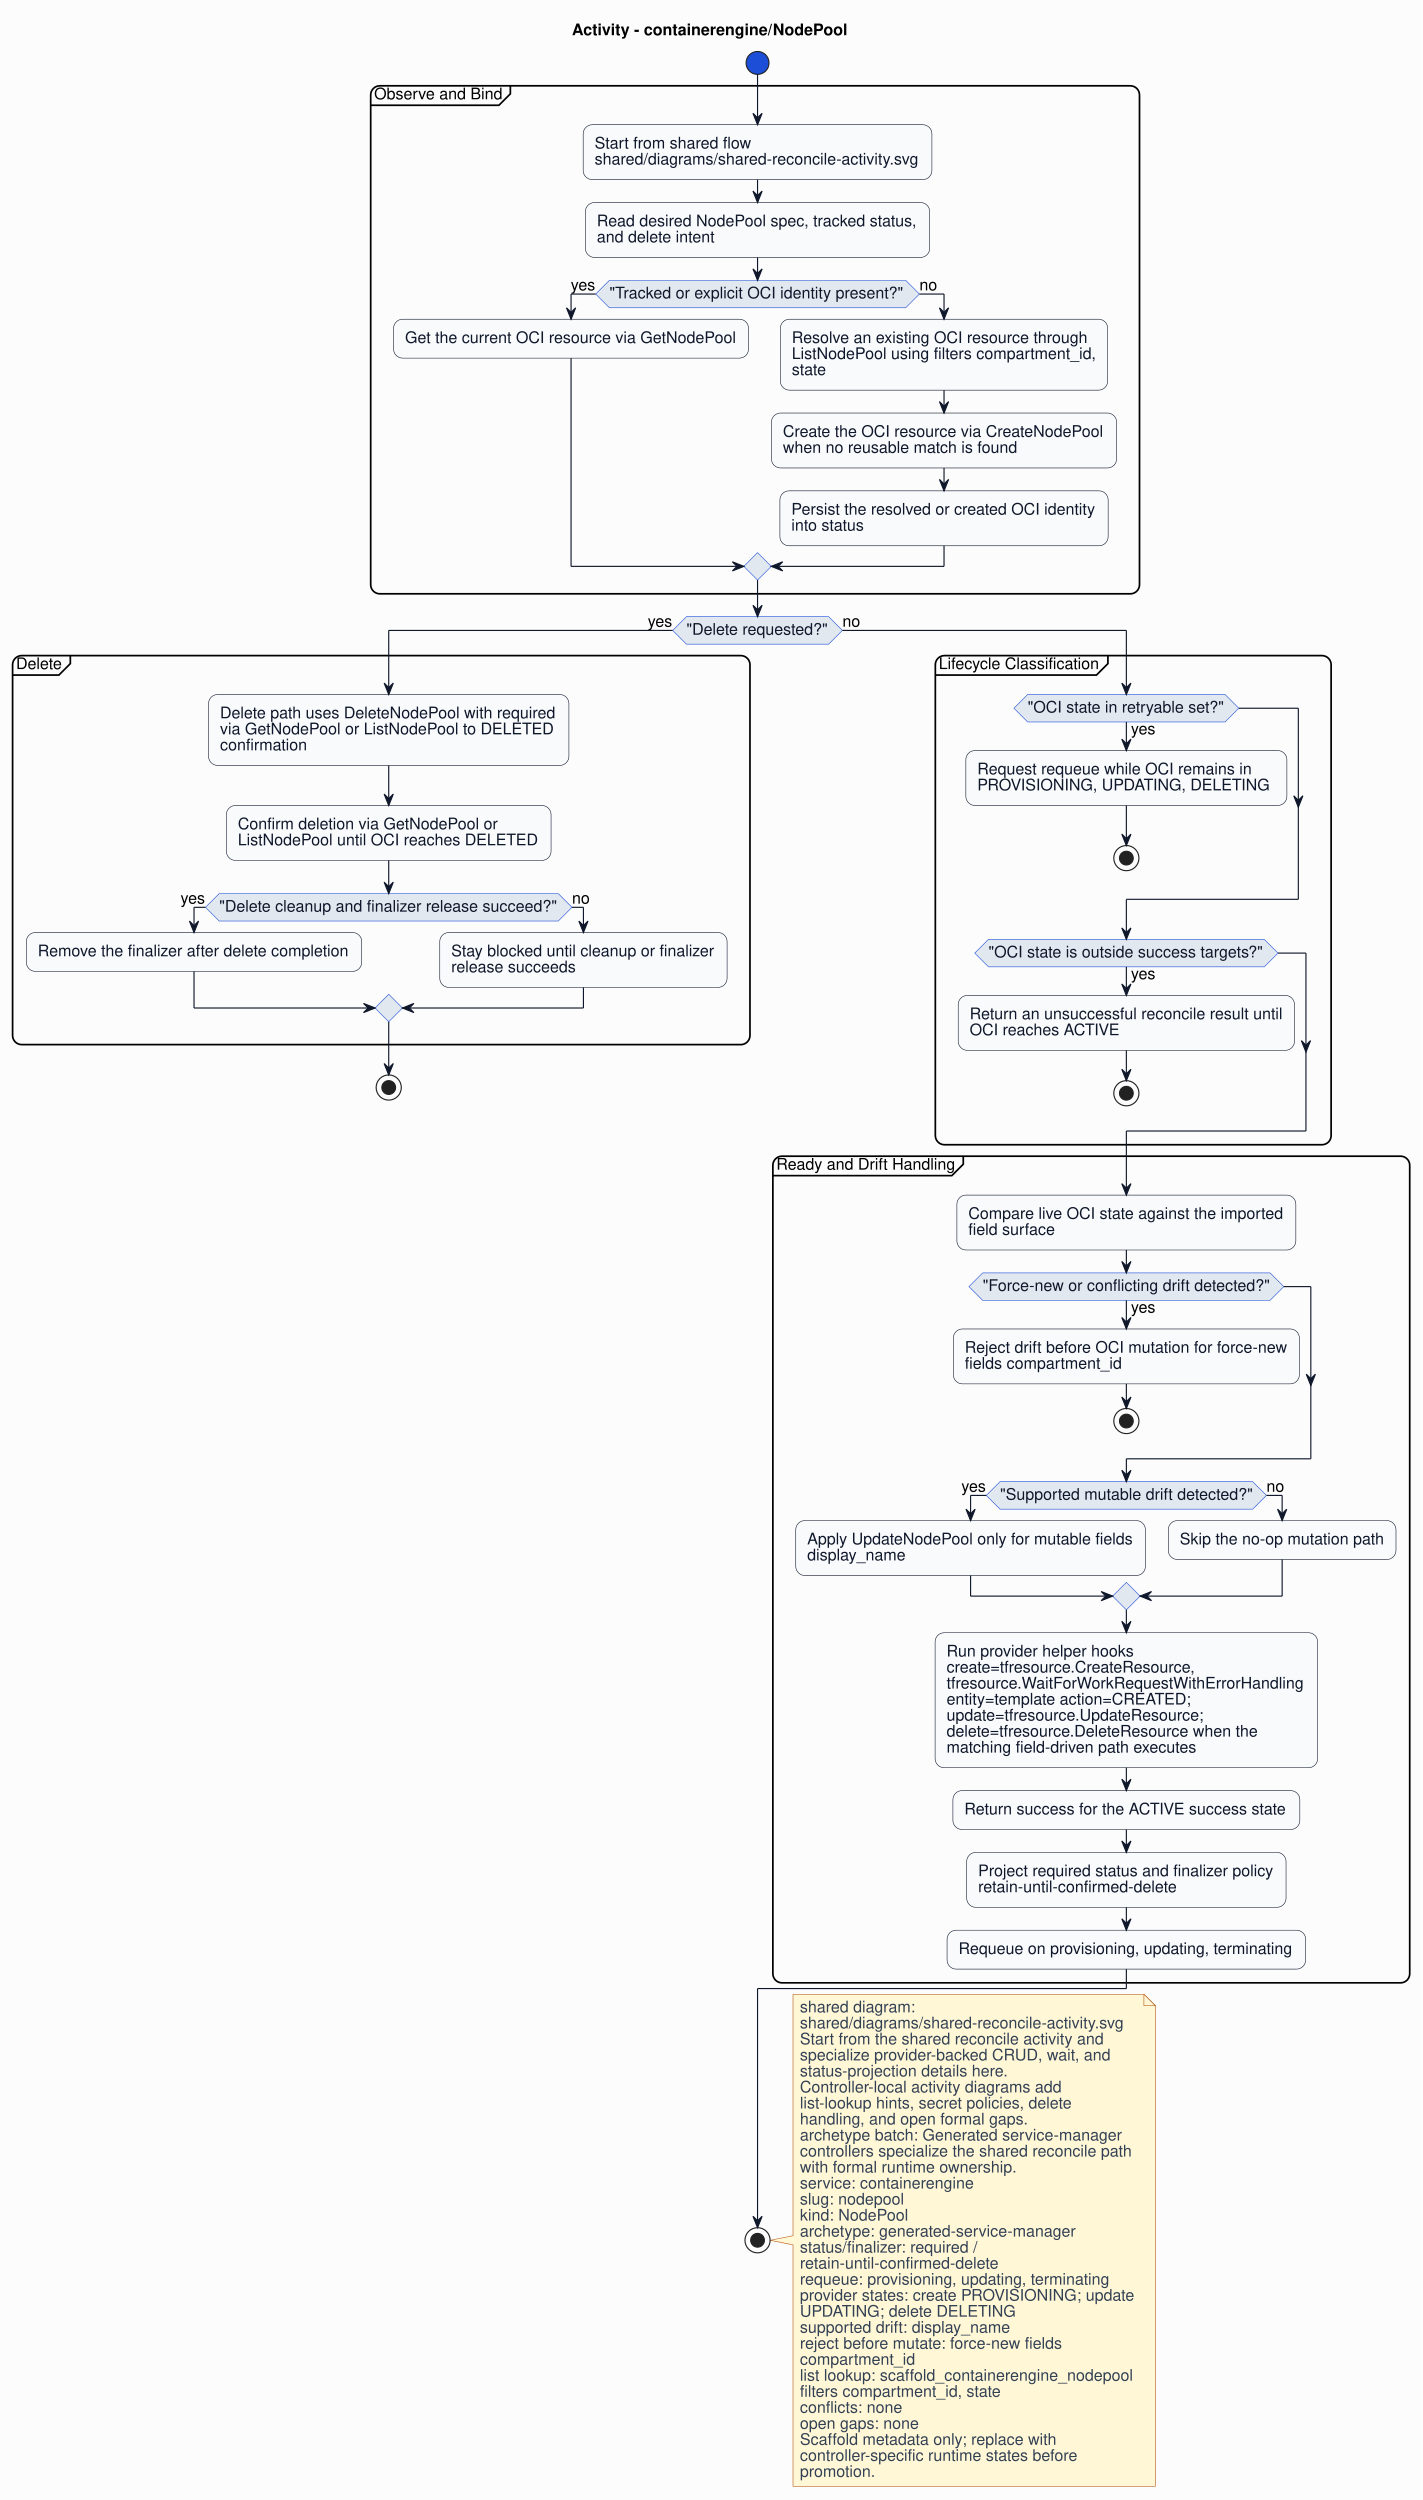
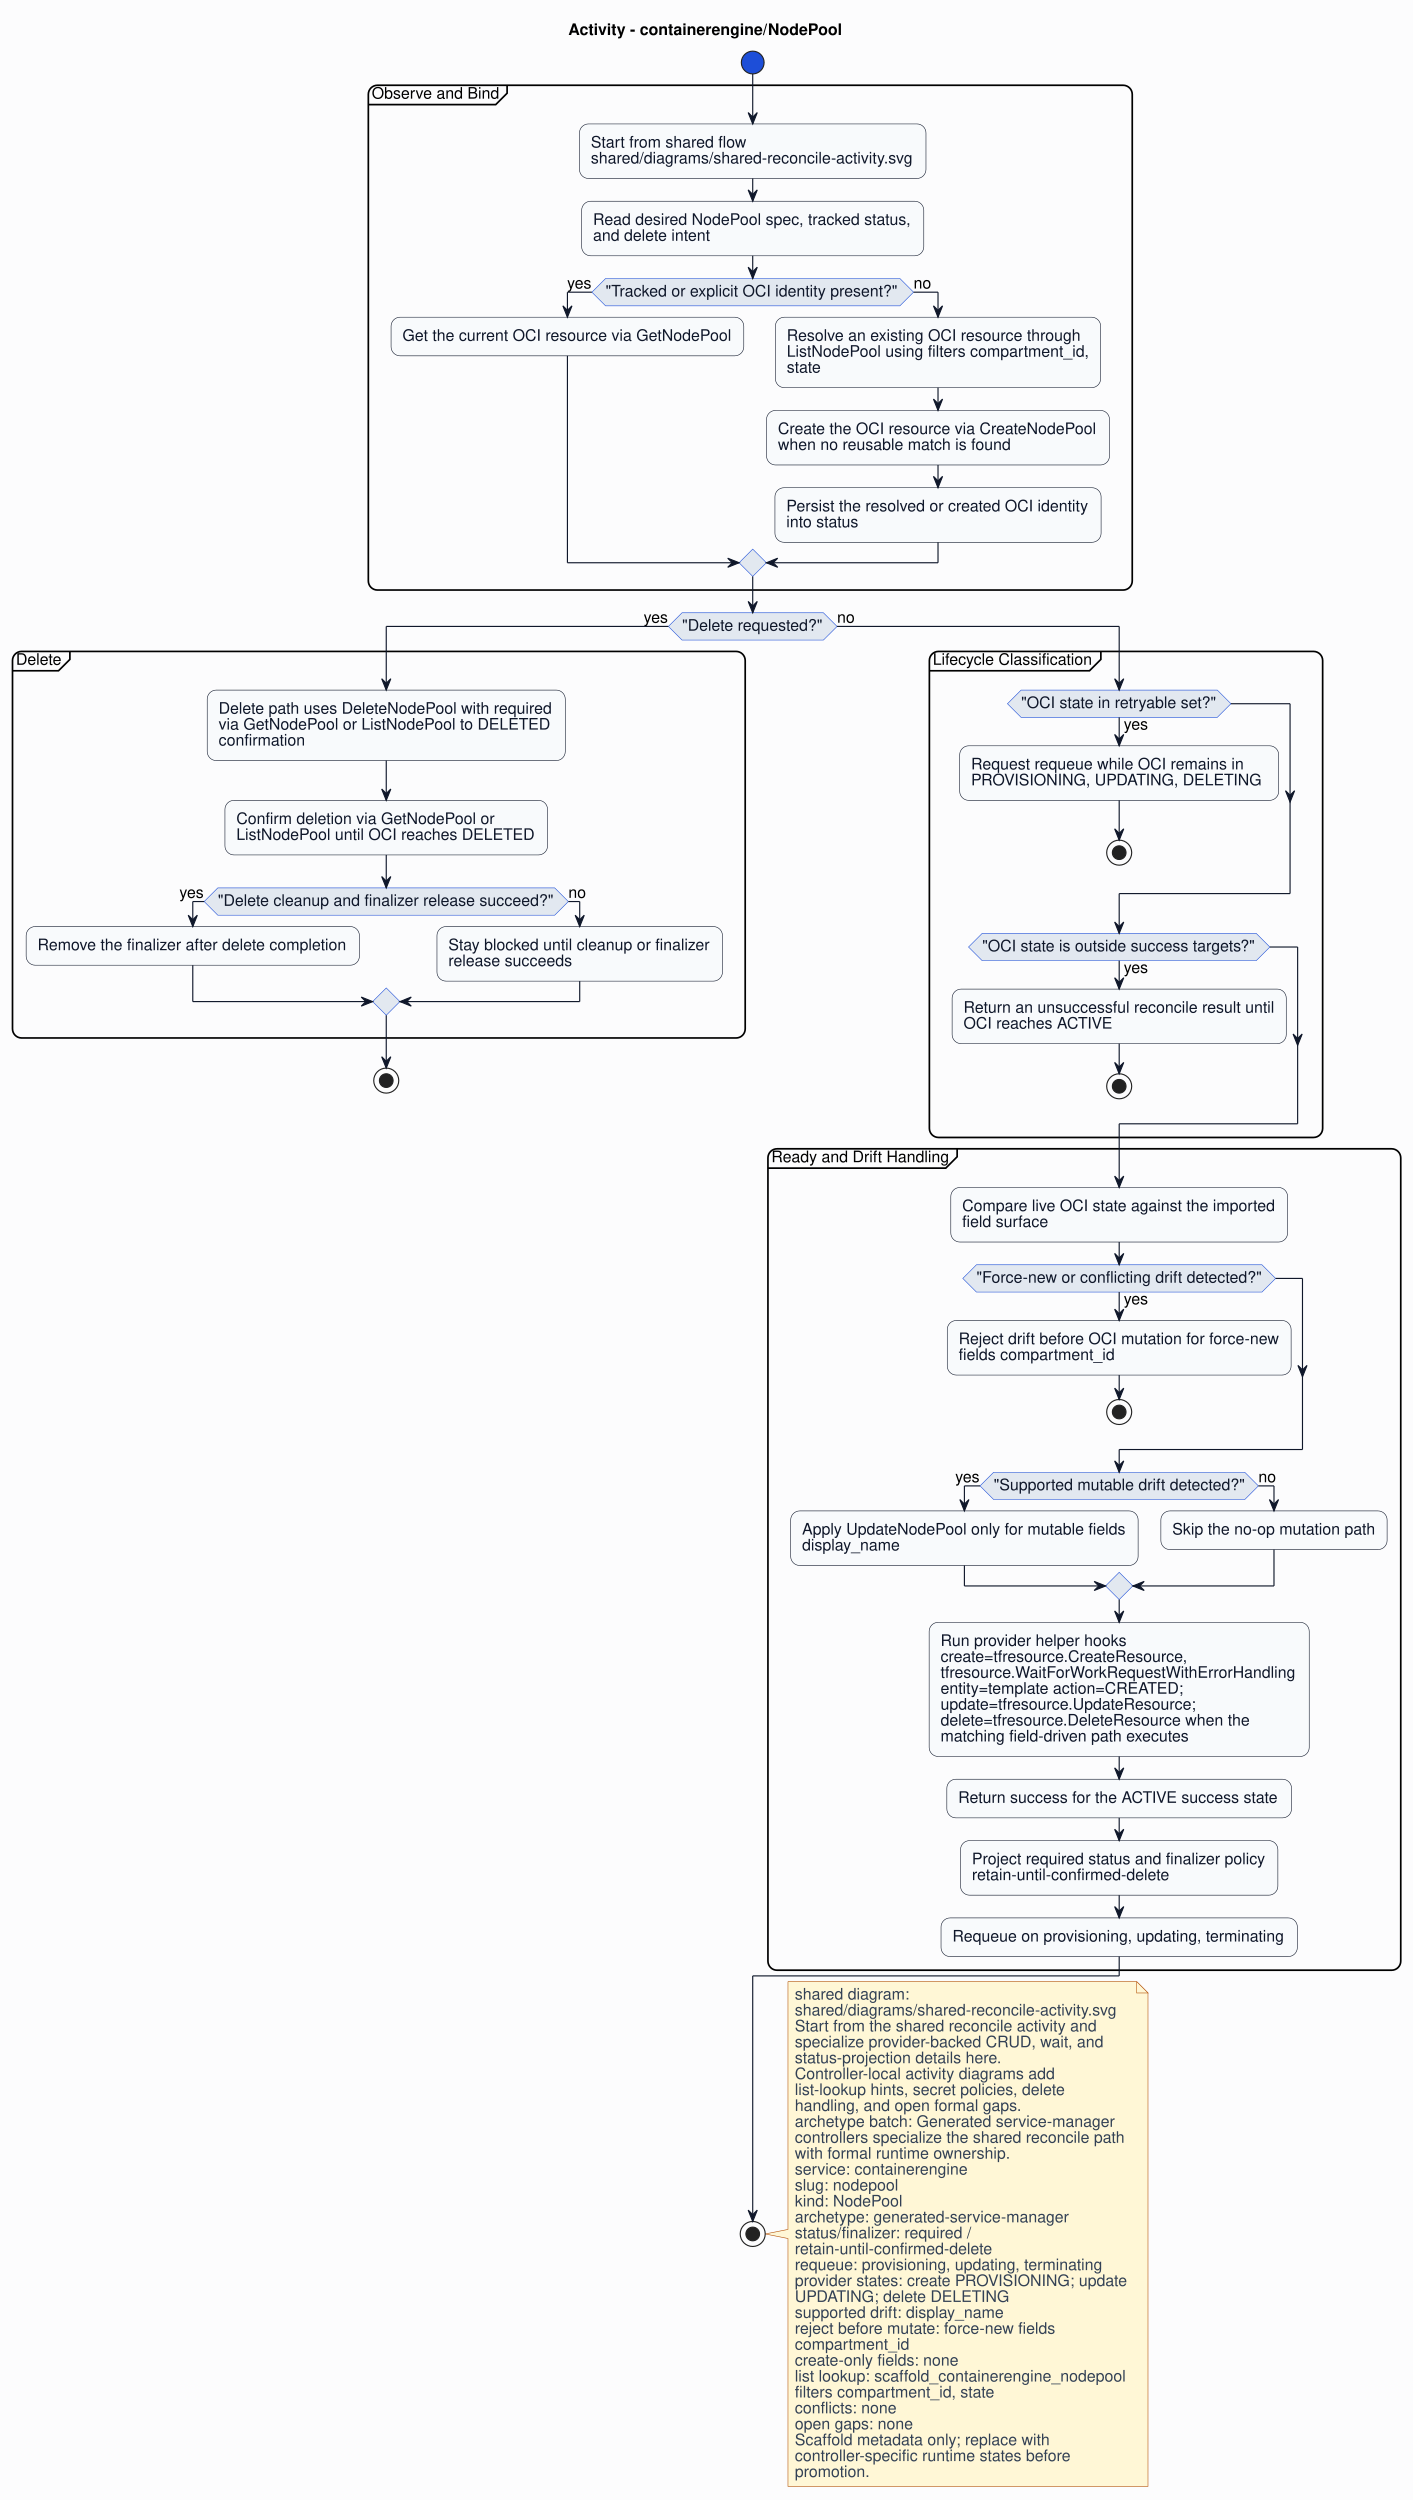
- <svg xmlns="http://www.w3.org/2000/svg" contentStyleType="text/css" data-diagram-type="ACTIVITY" height="2185px" preserveAspectRatio="none" style="width:1243px;height:2185px;background:#FCFCFD;" version="1.1" viewBox="0 0 1243 2185" width="1243px" zoomAndPan="magnify">
+ <svg xmlns="http://www.w3.org/2000/svg" contentStyleType="text/css" data-diagram-type="ACTIVITY" height="2199px" preserveAspectRatio="none" style="width:1243px;height:2199px;background:#FCFCFD;" version="1.1" viewBox="0 0 1243 2199" width="1243px" zoomAndPan="magnify">
  <defs />
  <g>
-     <rect fill="#FCFCFD" height="2185" style="stroke:none;stroke-width:1;" width="1243" x="0" y="0" />
+     <rect fill="#FCFCFD" height="2199" style="stroke:none;stroke-width:1;" width="1243" x="0" y="0" />
    <g class="title" data-source-line="10">
      <text fill="#000000" font-family="Helvetica" font-size="14" font-weight="bold" lengthAdjust="spacing" textLength="240.365" x="499.867" y="30.78">Activity - containerengine/NodePool</text>
    </g>
    <ellipse cx="662.093" cy="55" fill="#1D4ED8" rx="10" ry="10" style="stroke:#222222;stroke-width:1;" />
    <rect fill="none" height="444" rx="8" ry="8" style="stroke:#000000;stroke-width:1.5;" width="671.942" x="323.984" y="75" />
    <path d="M446.052,75 L446.052,82 L436.052,92 L323.984,92" fill="none" style="stroke:#000000;stroke-width:1.5;" />
    <text fill="#000000" font-family="Helvetica" font-size="14" lengthAdjust="spacing" textLength="112.068" x="326.984" y="86.78">Observe and Bind</text>
    <rect fill="#F8FAFC" height="48" rx="8" ry="8" style="stroke:#0F172A;stroke-width:0.5;" width="304.785" x="509.701" y="109" />
    <text fill="#0F172A" font-family="Helvetica" font-size="14" lengthAdjust="spacing" textLength="136.938" x="519.701" y="129.78">Start from shared flow</text>
    <text fill="#0F172A" font-family="Helvetica" font-size="14" lengthAdjust="spacing" textLength="284.785" x="519.701" y="143.78">shared/diagrams/shared-reconcile-activity.svg</text>
    <rect fill="#F8FAFC" height="48" rx="8" ry="8" style="stroke:#0F172A;stroke-width:0.5;" width="300.937" x="511.625" y="177" />
    <text fill="#0F172A" font-family="Helvetica" font-size="14" lengthAdjust="spacing" textLength="280.937" x="521.625" y="197.78">Read desired NodePool spec, tracked status,</text>
    <text fill="#0F172A" font-family="Helvetica" font-size="14" lengthAdjust="spacing" textLength="103.53" x="521.625" y="211.78">and delete intent</text>
    <polygon fill="#E2E8F0" points="532.627,245,791.559,245,803.559,257,791.559,269,532.627,269,520.627,257,532.627,245" style="stroke:#1D4ED8;stroke-width:0.5;" />
    <text fill="#0F172A" font-family="Helvetica" font-size="14" lengthAdjust="spacing" textLength="258.932" x="532.627" y="260.78">"Tracked or explicit OCI identity present?"</text>
    <text fill="#000000" font-family="Helvetica" font-size="14" lengthAdjust="spacing" textLength="21.786" x="498.841" y="253.78">yes</text>
    <text fill="#000000" font-family="Helvetica" font-size="14" lengthAdjust="spacing" textLength="15.572" x="803.559" y="253.78">no</text>
    <rect fill="#F8FAFC" height="34" rx="8" ry="8" style="stroke:#0F172A;stroke-width:0.5;" width="310.247" x="343.984" y="279" />
    <text fill="#0F172A" font-family="Helvetica" font-size="14" lengthAdjust="spacing" textLength="290.247" x="353.984" y="299.78">Get the current OCI resource via GetNodePool</text>
    <rect fill="#F8FAFC" height="62" rx="8" ry="8" style="stroke:#0F172A;stroke-width:0.5;" width="286.13" x="682.014" y="279" />
    <text fill="#0F172A" font-family="Helvetica" font-size="14" lengthAdjust="spacing" textLength="259.909" x="692.014" y="299.78">Resolve an existing OCI resource through</text>
    <text fill="#0F172A" font-family="Helvetica" font-size="14" lengthAdjust="spacing" textLength="266.13" x="692.014" y="313.78">ListNodePool using filters compartment_id,</text>
    <text fill="#0F172A" font-family="Helvetica" font-size="14" lengthAdjust="spacing" textLength="30.352" x="692.014" y="327.78">state</text>
    <rect fill="#F8FAFC" height="48" rx="8" ry="8" style="stroke:#0F172A;stroke-width:0.5;" width="301.695" x="674.231" y="361" />
    <text fill="#0F172A" font-family="Helvetica" font-size="14" lengthAdjust="spacing" textLength="281.695" x="684.231" y="381.78">Create the OCI resource via CreateNodePool</text>
    <text fill="#0F172A" font-family="Helvetica" font-size="14" lengthAdjust="spacing" textLength="205.461" x="684.231" y="395.78">when no reusable match is found</text>
    <rect fill="#F8FAFC" height="48" rx="8" ry="8" style="stroke:#0F172A;stroke-width:0.5;" width="286.896" x="681.631" y="429" />
    <text fill="#0F172A" font-family="Helvetica" font-size="14" lengthAdjust="spacing" textLength="266.896" x="691.631" y="449.78">Persist the resolved or created OCI identity</text>
    <text fill="#0F172A" font-family="Helvetica" font-size="14" lengthAdjust="spacing" textLength="63.813" x="691.631" y="463.78">into status</text>
    <polygon fill="#E2E8F0" points="662.093,483,674.093,495,662.093,507,650.093,495,662.093,483" style="stroke:#1D4ED8;stroke-width:0.5;" />
    <polygon fill="#E2E8F0" points="599.917,539,724.269,539,736.269,551,724.269,563,599.917,563,587.917,551,599.917,539" style="stroke:#1D4ED8;stroke-width:0.5;" />
    <text fill="#0F172A" font-family="Helvetica" font-size="14" lengthAdjust="spacing" textLength="124.353" x="599.917" y="554.78">"Delete requested?"</text>
    <text fill="#000000" font-family="Helvetica" font-size="14" lengthAdjust="spacing" textLength="21.786" x="566.131" y="547.78">yes</text>
    <text fill="#000000" font-family="Helvetica" font-size="14" lengthAdjust="spacing" textLength="15.572" x="736.269" y="547.78">no</text>
    <rect fill="none" height="340" rx="8" ry="8" style="stroke:#000000;stroke-width:1.5;" width="644.481" x="11" y="573" />
    <path d="M61.469,573 L61.469,580 L51.469,590 L11,590" fill="none" style="stroke:#000000;stroke-width:1.5;" />
    <text fill="#000000" font-family="Helvetica" font-size="14" lengthAdjust="spacing" textLength="40.469" x="14" y="584.78">Delete</text>
    <rect fill="#F8FAFC" height="62" rx="8" ry="8" style="stroke:#0F172A;stroke-width:0.5;" width="314.957" x="182.266" y="607" />
    <text fill="#0F172A" font-family="Helvetica" font-size="14" lengthAdjust="spacing" textLength="294.957" x="192.266" y="627.78">Delete path uses DeleteNodePool with required</text>
    <text fill="#0F172A" font-family="Helvetica" font-size="14" lengthAdjust="spacing" textLength="293.371" x="192.266" y="641.78">via GetNodePool or ListNodePool to DELETED</text>
    <text fill="#0F172A" font-family="Helvetica" font-size="14" lengthAdjust="spacing" textLength="76.255" x="192.266" y="655.78">confirmation</text>
    <rect fill="#F8FAFC" height="48" rx="8" ry="8" style="stroke:#0F172A;stroke-width:0.5;" width="283.785" x="197.852" y="704" />
    <text fill="#0F172A" font-family="Helvetica" font-size="14" lengthAdjust="spacing" textLength="228.006" x="207.852" y="724.78">Confirm deletion via GetNodePool or</text>
    <text fill="#0F172A" font-family="Helvetica" font-size="14" lengthAdjust="spacing" textLength="263.785" x="207.852" y="738.78">ListNodePool until OCI reaches DELETED</text>
    <polygon fill="#E2E8F0" points="191.572,781,487.916,781,499.916,793,487.916,805,191.572,805,179.572,793,191.572,781" style="stroke:#1D4ED8;stroke-width:0.5;" />
    <text fill="#0F172A" font-family="Helvetica" font-size="14" lengthAdjust="spacing" textLength="296.345" x="191.572" y="796.78">"Delete cleanup and finalizer release succeed?"</text>
    <text fill="#000000" font-family="Helvetica" font-size="14" lengthAdjust="spacing" textLength="21.786" x="157.786" y="789.78">yes</text>
    <text fill="#000000" font-family="Helvetica" font-size="14" lengthAdjust="spacing" textLength="15.572" x="499.916" y="789.78">no</text>
    <rect fill="#F8FAFC" height="34" rx="8" ry="8" style="stroke:#0F172A;stroke-width:0.5;" width="293.144" x="23" y="815" />
    <text fill="#0F172A" font-family="Helvetica" font-size="14" lengthAdjust="spacing" textLength="273.144" x="33" y="835.78">Remove the finalizer after delete completion</text>
    <rect fill="#F8FAFC" height="48" rx="8" ry="8" style="stroke:#0F172A;stroke-width:0.5;" width="251.13" x="384.352" y="815" />
    <text fill="#0F172A" font-family="Helvetica" font-size="14" lengthAdjust="spacing" textLength="231.13" x="394.352" y="835.78">Stay blocked until cleanup or finalizer</text>
    <text fill="#0F172A" font-family="Helvetica" font-size="14" lengthAdjust="spacing" textLength="108.951" x="394.352" y="849.78">release succeeds</text>
    <polygon fill="#E2E8F0" points="339.744,869,351.744,881,339.744,893,327.744,881,339.744,869" style="stroke:#1D4ED8;stroke-width:0.5;" />
    <ellipse cx="339.744" cy="950.5" fill="none" rx="11" ry="11" style="stroke:#222222;stroke-width:1;" />
    <ellipse cx="339.744" cy="950.5" fill="#222222" rx="6" ry="6" style="stroke:#222222;stroke-width:1;" />
    <rect fill="none" height="427.5" rx="8" ry="8" style="stroke:#000000;stroke-width:1.5;" width="345.916" x="817.484" y="573" />
    <path d="M968.318,573 L968.318,580 L958.318,590 L817.484,590" fill="none" style="stroke:#000000;stroke-width:1.5;" />
    <text fill="#000000" font-family="Helvetica" font-size="14" lengthAdjust="spacing" textLength="140.834" x="820.484" y="584.78">Lifecycle Classification</text>
    <rect fill="#F8FAFC" height="48" rx="8" ry="8" style="stroke:#0F172A;stroke-width:0.5;" width="280.593" x="844.146" y="656" />
    <text fill="#0F172A" font-family="Helvetica" font-size="14" lengthAdjust="spacing" textLength="240.454" x="854.146" y="676.78">Request requeue while OCI remains in</text>
    <text fill="#0F172A" font-family="Helvetica" font-size="14" lengthAdjust="spacing" textLength="260.593" x="854.146" y="690.78">PROVISIONING, UPDATING, DELETING</text>
    <ellipse cx="984.442" cy="750" fill="none" rx="11" ry="11" style="stroke:#222222;stroke-width:1;" />
    <ellipse cx="984.442" cy="750" fill="#222222" rx="6" ry="6" style="stroke:#222222;stroke-width:1;" />
    <polygon fill="#E2E8F0" points="898.159,607,1070.725,607,1082.725,619,1070.725,631,898.159,631,886.159,619,898.159,607" style="stroke:#1D4ED8;stroke-width:0.5;" />
    <text fill="#000000" font-family="Helvetica" font-size="14" lengthAdjust="spacing" textLength="21.786" x="988.442" y="641.78">yes</text>
    <text fill="#0F172A" font-family="Helvetica" font-size="14" lengthAdjust="spacing" textLength="172.566" x="898.159" y="622.78">"OCI state in retryable set?"</text>
    <rect fill="#F8FAFC" height="48" rx="8" ry="8" style="stroke:#0F172A;stroke-width:0.5;" width="293.916" x="837.484" y="870" />
    <text fill="#0F172A" font-family="Helvetica" font-size="14" lengthAdjust="spacing" textLength="273.916" x="847.484" y="890.78">Return an unsuccessful reconcile result until</text>
    <text fill="#0F172A" font-family="Helvetica" font-size="14" lengthAdjust="spacing" textLength="133.041" x="847.484" y="904.78">OCI reaches ACTIVE</text>
    <ellipse cx="984.442" cy="955.5" fill="none" rx="11" ry="11" style="stroke:#222222;stroke-width:1;" />
    <ellipse cx="984.442" cy="955.5" fill="#222222" rx="6" ry="6" style="stroke:#222222;stroke-width:1;" />
    <polygon fill="#E2E8F0" points="863.921,821,1104.963,821,1116.963,833,1104.963,845,863.921,845,851.921,833,863.921,821" style="stroke:#1D4ED8;stroke-width:0.5;" />
    <text fill="#000000" font-family="Helvetica" font-size="14" lengthAdjust="spacing" textLength="21.786" x="988.442" y="855.78">yes</text>
    <text fill="#0F172A" font-family="Helvetica" font-size="14" lengthAdjust="spacing" textLength="241.042" x="863.921" y="836.78">"OCI state is outside success targets?"</text>
    <rect fill="none" height="722.5" rx="8" ry="8" style="stroke:#000000;stroke-width:1.5;" width="556.618" x="675.481" y="1010.5" />
    <path d="M841.901,1010.5 L841.901,1017.5 L831.901,1027.5 L675.481,1027.5" fill="none" style="stroke:#000000;stroke-width:1.5;" />
    <text fill="#000000" font-family="Helvetica" font-size="14" lengthAdjust="spacing" textLength="156.42" x="678.481" y="1022.28">Ready and Drift Handling</text>
    <rect fill="#F8FAFC" height="48" rx="8" ry="8" style="stroke:#0F172A;stroke-width:0.5;" width="296.24" x="836.322" y="1044.5" />
    <text fill="#0F172A" font-family="Helvetica" font-size="14" lengthAdjust="spacing" textLength="276.24" x="846.322" y="1065.28">Compare live OCI state against the imported</text>
    <text fill="#0F172A" font-family="Helvetica" font-size="14" lengthAdjust="spacing" textLength="75.482" x="846.322" y="1079.28">field surface</text>
    <rect fill="#F8FAFC" height="48" rx="8" ry="8" style="stroke:#0F172A;stroke-width:0.5;" width="302.447" x="833.218" y="1161.5" />
    <text fill="#0F172A" font-family="Helvetica" font-size="14" lengthAdjust="spacing" textLength="282.447" x="843.218" y="1182.28">Reject drift before OCI mutation for force-new</text>
    <text fill="#0F172A" font-family="Helvetica" font-size="14" lengthAdjust="spacing" textLength="136.951" x="843.218" y="1196.28">fields compartment_id</text>
    <ellipse cx="984.442" cy="1242" fill="none" rx="11" ry="11" style="stroke:#222222;stroke-width:1;" />
    <ellipse cx="984.442" cy="1242" fill="#222222" rx="6" ry="6" style="stroke:#222222;stroke-width:1;" />
    <polygon fill="#E2E8F0" points="858.859,1112.5,1110.025,1112.5,1122.025,1124.5,1110.025,1136.5,858.859,1136.5,846.859,1124.5,858.859,1112.5" style="stroke:#1D4ED8;stroke-width:0.5;" />
    <text fill="#000000" font-family="Helvetica" font-size="14" lengthAdjust="spacing" textLength="21.786" x="988.442" y="1147.28">yes</text>
    <text fill="#0F172A" font-family="Helvetica" font-size="14" lengthAdjust="spacing" textLength="251.166" x="858.859" y="1128.28">"Force-new or conflicting drift detected?"</text>
    <polygon fill="#E2E8F0" points="874.014,1295,1094.87,1295,1106.87,1307,1094.87,1319,874.014,1319,862.014,1307,874.014,1295" style="stroke:#1D4ED8;stroke-width:0.5;" />
    <text fill="#0F172A" font-family="Helvetica" font-size="14" lengthAdjust="spacing" textLength="220.856" x="874.014" y="1310.78">"Supported mutable drift detected?"</text>
    <text fill="#000000" font-family="Helvetica" font-size="14" lengthAdjust="spacing" textLength="21.786" x="840.228" y="1303.78">yes</text>
    <text fill="#000000" font-family="Helvetica" font-size="14" lengthAdjust="spacing" textLength="15.572" x="1106.87" y="1303.78">no</text>
    <rect fill="#F8FAFC" height="48" rx="8" ry="8" style="stroke:#0F172A;stroke-width:0.5;" width="305.612" x="695.481" y="1329" />
    <text fill="#0F172A" font-family="Helvetica" font-size="14" lengthAdjust="spacing" textLength="285.612" x="705.481" y="1349.78">Apply UpdateNodePool only for mutable fields</text>
    <text fill="#0F172A" font-family="Helvetica" font-size="14" lengthAdjust="spacing" textLength="86.386" x="705.481" y="1363.78">display_name</text>
    <rect fill="#F8FAFC" height="34" rx="8" ry="8" style="stroke:#0F172A;stroke-width:0.5;" width="199.006" x="1021.094" y="1329" />
    <text fill="#0F172A" font-family="Helvetica" font-size="14" lengthAdjust="spacing" textLength="179.006" x="1031.094" y="1349.78">Skip the no-op mutation path</text>
    <polygon fill="#E2E8F0" points="984.442,1383,996.442,1395,984.442,1407,972.442,1395,984.442,1383" style="stroke:#1D4ED8;stroke-width:0.5;" />
    <rect fill="#F8FAFC" height="118" rx="8" ry="8" style="stroke:#0F172A;stroke-width:0.5;" width="334.316" x="817.284" y="1427" />
    <text fill="#0F172A" font-family="Helvetica" font-size="14" lengthAdjust="spacing" textLength="164.206" x="827.284" y="1447.78">Run provider helper hooks</text>
    <text fill="#0F172A" font-family="Helvetica" font-size="14" lengthAdjust="spacing" textLength="219.051" x="827.284" y="1461.78">create=tfresource.CreateResource,</text>
    <text fill="#0F172A" font-family="Helvetica" font-size="14" lengthAdjust="spacing" textLength="314.316" x="827.284" y="1475.78">tfresource.WaitForWorkRequestWithErrorHandling</text>
    <text fill="#0F172A" font-family="Helvetica" font-size="14" lengthAdjust="spacing" textLength="215.544" x="827.284" y="1489.78">entity=template action=CREATED;</text>
    <text fill="#0F172A" font-family="Helvetica" font-size="14" lengthAdjust="spacing" textLength="226.085" x="827.284" y="1503.78">update=tfresource.UpdateResource;</text>
    <text fill="#0F172A" font-family="Helvetica" font-size="14" lengthAdjust="spacing" textLength="273.554" x="827.284" y="1517.78">delete=tfresource.DeleteResource when the</text>
    <text fill="#0F172A" font-family="Helvetica" font-size="14" lengthAdjust="spacing" textLength="220.233" x="827.284" y="1531.78">matching field-driven path executes</text>
    <rect fill="#F8FAFC" height="34" rx="8" ry="8" style="stroke:#0F172A;stroke-width:0.5;" width="303.22" x="832.832" y="1565" />
    <text fill="#0F172A" font-family="Helvetica" font-size="14" lengthAdjust="spacing" textLength="283.22" x="842.832" y="1585.78">Return success for the ACTIVE success state</text>
    <rect fill="#F8FAFC" height="48" rx="8" ry="8" style="stroke:#0F172A;stroke-width:0.5;" width="279.13" x="844.877" y="1619" />
    <text fill="#0F172A" font-family="Helvetica" font-size="14" lengthAdjust="spacing" textLength="259.13" x="854.877" y="1639.78">Project required status and finalizer policy</text>
    <text fill="#0F172A" font-family="Helvetica" font-size="14" lengthAdjust="spacing" textLength="174.303" x="854.877" y="1653.78">retain-until-confirmed-delete</text>
    <rect fill="#F8FAFC" height="34" rx="8" ry="8" style="stroke:#0F172A;stroke-width:0.5;" width="313.419" x="827.733" y="1687" />
    <text fill="#0F172A" font-family="Helvetica" font-size="14" lengthAdjust="spacing" textLength="293.419" x="837.733" y="1707.78">Requeue on provisioning, updating, terminating</text>
-     <path d="M693.093,1743 L693.093,1954 L673.093,1958 L693.093,1962 L693.093,2173 A0,0 0 0 0 693.093,2173 L1009.775,2173 A0,0 0 0 0 1009.775,2173 L1009.775,1753 L999.775,1743 L693.093,1743 A0,0 0 0 0 693.093,1743" fill="#FFF7D6" style="stroke:#B45309;stroke-width:0.5;" />
+     <path d="M693.093,1743 L693.093,1961 L673.093,1965 L693.093,1969 L693.093,2187 A0,0 0 0 0 693.093,2187 L1009.775,2187 A0,0 0 0 0 1009.775,2187 L1009.775,1753 L999.775,1743 L693.093,1743 A0,0 0 0 0 693.093,1743" fill="#FFF7D6" style="stroke:#B45309;stroke-width:0.5;" />
    <path d="M999.775,1743 L999.775,1753 L1009.775,1753 L999.775,1743" fill="#FFF7D6" style="stroke:#B45309;stroke-width:0.5;" />
    <text fill="#334155" font-family="Helvetica" font-size="14" lengthAdjust="spacing" textLength="101.165" x="699.093" y="1758.78">shared diagram:</text>
    <text fill="#334155" font-family="Helvetica" font-size="14" lengthAdjust="spacing" textLength="284.785" x="699.093" y="1772.78">shared/diagrams/shared-reconcile-activity.svg</text>
    <text fill="#334155" font-family="Helvetica" font-size="14" lengthAdjust="spacing" textLength="265.344" x="699.093" y="1786.78">Start from the shared reconcile activity and</text>
    <text fill="#334155" font-family="Helvetica" font-size="14" lengthAdjust="spacing" textLength="273.896" x="699.093" y="1800.78">specialize provider-backed CRUD, wait, and</text>
    <text fill="#334155" font-family="Helvetica" font-size="14" lengthAdjust="spacing" textLength="182.875" x="699.093" y="1814.78">status-projection details here.</text>
    <text fill="#334155" font-family="Helvetica" font-size="14" lengthAdjust="spacing" textLength="229.537" x="699.093" y="1828.78">Controller-local activity diagrams add</text>
    <text fill="#334155" font-family="Helvetica" font-size="14" lengthAdjust="spacing" textLength="238.895" x="699.093" y="1842.78">list-lookup hints, secret policies, delete</text>
    <text fill="#334155" font-family="Helvetica" font-size="14" lengthAdjust="spacing" textLength="200.033" x="699.093" y="1856.78">handling, and open formal gaps.</text>
    <text fill="#334155" font-family="Helvetica" font-size="14" lengthAdjust="spacing" textLength="281.709" x="699.093" y="1870.78">archetype batch: Generated service-manager</text>
    <text fill="#334155" font-family="Helvetica" font-size="14" lengthAdjust="spacing" textLength="291.047" x="699.093" y="1884.78">controllers specialize the shared reconcile path</text>
    <text fill="#334155" font-family="Helvetica" font-size="14" lengthAdjust="spacing" textLength="189.848" x="699.093" y="1898.78">with formal runtime ownership.</text>
    <text fill="#334155" font-family="Helvetica" font-size="14" lengthAdjust="spacing" textLength="151.758" x="699.093" y="1912.78">service: containerengine</text>
    <text fill="#334155" font-family="Helvetica" font-size="14" lengthAdjust="spacing" textLength="91.075" x="699.093" y="1926.78">slug: nodepool</text>
    <text fill="#334155" font-family="Helvetica" font-size="14" lengthAdjust="spacing" textLength="94.951" x="699.093" y="1940.78">kind: NodePool</text>
    <text fill="#334155" font-family="Helvetica" font-size="14" lengthAdjust="spacing" textLength="241.24" x="699.093" y="1954.78">archetype: generated-service-manager</text>
    <text fill="#334155" font-family="Helvetica" font-size="14" lengthAdjust="spacing" textLength="156.406" x="699.093" y="1968.78">status/finalizer: required /</text>
    <text fill="#334155" font-family="Helvetica" font-size="14" lengthAdjust="spacing" textLength="174.303" x="699.093" y="1982.78">retain-until-confirmed-delete</text>
    <text fill="#334155" font-family="Helvetica" font-size="14" lengthAdjust="spacing" textLength="272.398" x="699.093" y="1996.78">requeue: provisioning, updating, terminating</text>
    <text fill="#334155" font-family="Helvetica" font-size="14" lengthAdjust="spacing" textLength="295.682" x="699.093" y="2010.78">provider states: create PROVISIONING; update</text>
    <text fill="#334155" font-family="Helvetica" font-size="14" lengthAdjust="spacing" textLength="192.165" x="699.093" y="2024.78">UPDATING; delete DELETING</text>
    <text fill="#334155" font-family="Helvetica" font-size="14" lengthAdjust="spacing" textLength="183.661" x="699.093" y="2038.78">supported drift: display_name</text>
    <text fill="#334155" font-family="Helvetica" font-size="14" lengthAdjust="spacing" textLength="230.33" x="699.093" y="2052.78">reject before mutate: force-new fields</text>
    <text fill="#334155" font-family="Helvetica" font-size="14" lengthAdjust="spacing" textLength="100.379" x="699.093" y="2066.78">compartment_id</text>
-     <text fill="#334155" font-family="Helvetica" font-size="14" lengthAdjust="spacing" textLength="291.102" x="699.093" y="2080.78">list lookup: scaffold_containerengine_nodepool</text>
-     <text fill="#334155" font-family="Helvetica" font-size="14" lengthAdjust="spacing" textLength="175.848" x="699.093" y="2094.78">filters compartment_id, state</text>
-     <text fill="#334155" font-family="Helvetica" font-size="14" lengthAdjust="spacing" textLength="89.496" x="699.093" y="2108.78">conflicts: none</text>
-     <text fill="#334155" font-family="Helvetica" font-size="14" lengthAdjust="spacing" textLength="104.316" x="699.093" y="2122.78">open gaps: none</text>
-     <text fill="#334155" font-family="Helvetica" font-size="14" lengthAdjust="spacing" textLength="224.902" x="699.093" y="2136.78">Scaffold metadata only; replace with</text>
-     <text fill="#334155" font-family="Helvetica" font-size="14" lengthAdjust="spacing" textLength="244.323" x="699.093" y="2150.78">controller-specific runtime states before</text>
-     <text fill="#334155" font-family="Helvetica" font-size="14" lengthAdjust="spacing" textLength="66.144" x="699.093" y="2164.78">promotion.</text>
-     <ellipse cx="662.093" cy="1958" fill="none" rx="11" ry="11" style="stroke:#222222;stroke-width:1;" />
-     <ellipse cx="662.093" cy="1958" fill="#222222" rx="6" ry="6" style="stroke:#222222;stroke-width:1;" />
+     <text fill="#334155" font-family="Helvetica" font-size="14" lengthAdjust="spacing" textLength="144.751" x="699.093" y="2080.78">create-only fields: none</text>
+     <text fill="#334155" font-family="Helvetica" font-size="14" lengthAdjust="spacing" textLength="291.102" x="699.093" y="2094.78">list lookup: scaffold_containerengine_nodepool</text>
+     <text fill="#334155" font-family="Helvetica" font-size="14" lengthAdjust="spacing" textLength="175.848" x="699.093" y="2108.78">filters compartment_id, state</text>
+     <text fill="#334155" font-family="Helvetica" font-size="14" lengthAdjust="spacing" textLength="89.496" x="699.093" y="2122.78">conflicts: none</text>
+     <text fill="#334155" font-family="Helvetica" font-size="14" lengthAdjust="spacing" textLength="104.316" x="699.093" y="2136.78">open gaps: none</text>
+     <text fill="#334155" font-family="Helvetica" font-size="14" lengthAdjust="spacing" textLength="224.902" x="699.093" y="2150.78">Scaffold metadata only; replace with</text>
+     <text fill="#334155" font-family="Helvetica" font-size="14" lengthAdjust="spacing" textLength="244.323" x="699.093" y="2164.78">controller-specific runtime states before</text>
+     <text fill="#334155" font-family="Helvetica" font-size="14" lengthAdjust="spacing" textLength="66.144" x="699.093" y="2178.78">promotion.</text>
+     <ellipse cx="662.093" cy="1965" fill="none" rx="11" ry="11" style="stroke:#222222;stroke-width:1;" />
+     <ellipse cx="662.093" cy="1965" fill="#222222" rx="6" ry="6" style="stroke:#222222;stroke-width:1;" />
    <line style="stroke:#0F172A;stroke-width:1;" x1="662.093" x2="662.093" y1="157" y2="177" />
    <polygon fill="#0F172A" points="658.093,167,662.093,177,666.093,167,662.093,171" style="stroke:#0F172A;stroke-width:1;" />
    <line style="stroke:#0F172A;stroke-width:1;" x1="825.079" x2="825.079" y1="341" y2="361" />
    <polygon fill="#0F172A" points="821.079,351,825.079,361,829.079,351,825.079,355" style="stroke:#0F172A;stroke-width:1;" />
    <line style="stroke:#0F172A;stroke-width:1;" x1="825.079" x2="825.079" y1="409" y2="429" />
    <polygon fill="#0F172A" points="821.079,419,825.079,429,829.079,419,825.079,423" style="stroke:#0F172A;stroke-width:1;" />
    <line style="stroke:#0F172A;stroke-width:1;" x1="520.627" x2="499.108" y1="257" y2="257" />
    <line style="stroke:#0F172A;stroke-width:1;" x1="499.108" x2="499.108" y1="257" y2="279" />
    <polygon fill="#0F172A" points="495.108,269,499.108,279,503.108,269,499.108,273" style="stroke:#0F172A;stroke-width:1;" />
    <line style="stroke:#0F172A;stroke-width:1;" x1="803.559" x2="825.079" y1="257" y2="257" />
    <line style="stroke:#0F172A;stroke-width:1;" x1="825.079" x2="825.079" y1="257" y2="279" />
    <polygon fill="#0F172A" points="821.079,269,825.079,279,829.079,269,825.079,273" style="stroke:#0F172A;stroke-width:1;" />
    <line style="stroke:#0F172A;stroke-width:1;" x1="499.108" x2="499.108" y1="313" y2="495" />
    <line style="stroke:#0F172A;stroke-width:1;" x1="499.108" x2="650.093" y1="495" y2="495" />
    <polygon fill="#0F172A" points="640.093,491,650.093,495,640.093,499,644.093,495" style="stroke:#0F172A;stroke-width:1;" />
    <line style="stroke:#0F172A;stroke-width:1;" x1="825.079" x2="825.079" y1="477" y2="495" />
    <line style="stroke:#0F172A;stroke-width:1;" x1="825.079" x2="674.093" y1="495" y2="495" />
    <polygon fill="#0F172A" points="684.093,491,674.093,495,684.093,499,680.093,495" style="stroke:#0F172A;stroke-width:1;" />
    <line style="stroke:#0F172A;stroke-width:1;" x1="662.093" x2="662.093" y1="225" y2="245" />
    <polygon fill="#0F172A" points="658.093,235,662.093,245,666.093,235,662.093,239" style="stroke:#0F172A;stroke-width:1;" />
    <line style="stroke:#0F172A;stroke-width:1;" x1="662.093" x2="662.093" y1="65" y2="109" />
    <polygon fill="#0F172A" points="658.093,99,662.093,109,666.093,99,662.093,103" style="stroke:#0F172A;stroke-width:1;" />
    <line style="stroke:#0F172A;stroke-width:1;" x1="339.744" x2="339.744" y1="669" y2="704" />
    <polygon fill="#0F172A" points="335.744,694,339.744,704,343.744,694,339.744,698" style="stroke:#0F172A;stroke-width:1;" />
    <line style="stroke:#0F172A;stroke-width:1;" x1="179.572" x2="169.572" y1="793" y2="793" />
    <line style="stroke:#0F172A;stroke-width:1;" x1="169.572" x2="169.572" y1="793" y2="815" />
    <polygon fill="#0F172A" points="165.572,805,169.572,815,173.572,805,169.572,809" style="stroke:#0F172A;stroke-width:1;" />
    <line style="stroke:#0F172A;stroke-width:1;" x1="499.916" x2="509.916" y1="793" y2="793" />
    <line style="stroke:#0F172A;stroke-width:1;" x1="509.916" x2="509.916" y1="793" y2="815" />
    <polygon fill="#0F172A" points="505.916,805,509.916,815,513.917,805,509.916,809" style="stroke:#0F172A;stroke-width:1;" />
    <line style="stroke:#0F172A;stroke-width:1;" x1="169.572" x2="169.572" y1="849" y2="881" />
    <line style="stroke:#0F172A;stroke-width:1;" x1="169.572" x2="327.744" y1="881" y2="881" />
    <polygon fill="#0F172A" points="317.744,877,327.744,881,317.744,885,321.744,881" style="stroke:#0F172A;stroke-width:1;" />
    <line style="stroke:#0F172A;stroke-width:1;" x1="509.916" x2="509.916" y1="863" y2="881" />
    <line style="stroke:#0F172A;stroke-width:1;" x1="509.916" x2="351.744" y1="881" y2="881" />
    <polygon fill="#0F172A" points="361.744,877,351.744,881,361.744,885,357.744,881" style="stroke:#0F172A;stroke-width:1;" />
    <line style="stroke:#0F172A;stroke-width:1;" x1="339.744" x2="339.744" y1="752" y2="781" />
    <polygon fill="#0F172A" points="335.744,771,339.744,781,343.744,771,339.744,775" style="stroke:#0F172A;stroke-width:1;" />
    <line style="stroke:#0F172A;stroke-width:1;" x1="339.744" x2="339.744" y1="893" y2="939.5" />
    <polygon fill="#0F172A" points="335.744,929.5,339.744,939.5,343.744,929.5,339.744,933.5" style="stroke:#0F172A;stroke-width:1;" />
    <line style="stroke:#0F172A;stroke-width:1;" x1="984.442" x2="984.442" y1="704" y2="739" />
    <polygon fill="#0F172A" points="980.442,729,984.442,739,988.442,729,984.442,733" style="stroke:#0F172A;stroke-width:1;" />
    <line style="stroke:#0F172A;stroke-width:1;" x1="984.442" x2="984.442" y1="631" y2="656" />
    <polygon fill="#0F172A" points="980.442,646,984.442,656,988.442,646,984.442,650" style="stroke:#0F172A;stroke-width:1;" />
    <line style="stroke:#0F172A;stroke-width:1;" x1="1082.725" x2="1134.738" y1="619" y2="619" />
    <polygon fill="#0F172A" points="1130.738,695.5,1134.738,705.5,1138.738,695.5,1134.738,699.5" style="stroke:#0F172A;stroke-width:1;" />
    <line style="stroke:#0F172A;stroke-width:1;" x1="1134.738" x2="1134.738" y1="619" y2="786" />
    <line style="stroke:#0F172A;stroke-width:1;" x1="1134.738" x2="984.442" y1="786" y2="786" />
    <line style="stroke:#0F172A;stroke-width:1;" x1="984.442" x2="984.442" y1="786" y2="821" />
    <polygon fill="#0F172A" points="980.442,811,984.442,821,988.442,811,984.442,815" style="stroke:#0F172A;stroke-width:1;" />
    <line style="stroke:#0F172A;stroke-width:1;" x1="984.442" x2="984.442" y1="918" y2="944.5" />
    <polygon fill="#0F172A" points="980.442,934.5,984.442,944.5,988.442,934.5,984.442,938.5" style="stroke:#0F172A;stroke-width:1;" />
    <line style="stroke:#0F172A;stroke-width:1;" x1="984.442" x2="984.442" y1="845" y2="870" />
    <polygon fill="#0F172A" points="980.442,860,984.442,870,988.442,860,984.442,864" style="stroke:#0F172A;stroke-width:1;" />
    <line style="stroke:#0F172A;stroke-width:1;" x1="1116.963" x2="1141.4" y1="833" y2="833" />
    <polygon fill="#0F172A" points="1137.4,909.5,1141.4,919.5,1145.4,909.5,1141.4,913.5" style="stroke:#0F172A;stroke-width:1;" />
    <line style="stroke:#0F172A;stroke-width:1;" x1="1141.4" x2="1141.4" y1="833" y2="988.5" />
    <line style="stroke:#0F172A;stroke-width:1;" x1="1141.4" x2="984.442" y1="988.5" y2="988.5" />
    <line style="stroke:#0F172A;stroke-width:1;" x1="984.442" x2="984.442" y1="988.5" y2="1044.5" />
    <polygon fill="#0F172A" points="980.442,1034.5,984.442,1044.5,988.442,1034.5,984.442,1038.5" style="stroke:#0F172A;stroke-width:1;" />
    <line style="stroke:#0F172A;stroke-width:1;" x1="984.442" x2="984.442" y1="1209.5" y2="1231" />
    <polygon fill="#0F172A" points="980.442,1221,984.442,1231,988.442,1221,984.442,1225" style="stroke:#0F172A;stroke-width:1;" />
    <line style="stroke:#0F172A;stroke-width:1;" x1="984.442" x2="984.442" y1="1136.5" y2="1161.5" />
    <polygon fill="#0F172A" points="980.442,1151.5,984.442,1161.5,988.442,1151.5,984.442,1155.5" style="stroke:#0F172A;stroke-width:1;" />
    <line style="stroke:#0F172A;stroke-width:1;" x1="1122.025" x2="1145.666" y1="1124.5" y2="1124.5" />
    <polygon fill="#0F172A" points="1141.666,1201,1145.666,1211,1149.666,1201,1145.666,1205" style="stroke:#0F172A;stroke-width:1;" />
    <line style="stroke:#0F172A;stroke-width:1;" x1="1145.666" x2="1145.666" y1="1124.5" y2="1275" />
    <line style="stroke:#0F172A;stroke-width:1;" x1="1145.666" x2="984.442" y1="1275" y2="1275" />
    <line style="stroke:#0F172A;stroke-width:1;" x1="984.442" x2="984.442" y1="1275" y2="1295" />
    <polygon fill="#0F172A" points="980.442,1285,984.442,1295,988.442,1285,984.442,1289" style="stroke:#0F172A;stroke-width:1;" />
    <line style="stroke:#0F172A;stroke-width:1;" x1="984.442" x2="984.442" y1="1092.5" y2="1112.5" />
    <polygon fill="#0F172A" points="980.442,1102.5,984.442,1112.5,988.442,1102.5,984.442,1106.5" style="stroke:#0F172A;stroke-width:1;" />
    <line style="stroke:#0F172A;stroke-width:1;" x1="862.014" x2="848.288" y1="1307" y2="1307" />
    <line style="stroke:#0F172A;stroke-width:1;" x1="848.288" x2="848.288" y1="1307" y2="1329" />
    <polygon fill="#0F172A" points="844.288,1319,848.288,1329,852.288,1319,848.288,1323" style="stroke:#0F172A;stroke-width:1;" />
    <line style="stroke:#0F172A;stroke-width:1;" x1="1106.87" x2="1120.597" y1="1307" y2="1307" />
    <line style="stroke:#0F172A;stroke-width:1;" x1="1120.597" x2="1120.597" y1="1307" y2="1329" />
    <polygon fill="#0F172A" points="1116.597,1319,1120.597,1329,1124.597,1319,1120.597,1323" style="stroke:#0F172A;stroke-width:1;" />
    <line style="stroke:#0F172A;stroke-width:1;" x1="848.288" x2="848.288" y1="1377" y2="1395" />
    <line style="stroke:#0F172A;stroke-width:1;" x1="848.288" x2="972.442" y1="1395" y2="1395" />
    <polygon fill="#0F172A" points="962.442,1391,972.442,1395,962.442,1399,966.442,1395" style="stroke:#0F172A;stroke-width:1;" />
    <line style="stroke:#0F172A;stroke-width:1;" x1="1120.597" x2="1120.597" y1="1363" y2="1395" />
    <line style="stroke:#0F172A;stroke-width:1;" x1="1120.597" x2="996.442" y1="1395" y2="1395" />
    <polygon fill="#0F172A" points="1006.442,1391,996.442,1395,1006.442,1399,1002.442,1395" style="stroke:#0F172A;stroke-width:1;" />
    <line style="stroke:#0F172A;stroke-width:1;" x1="984.442" x2="984.442" y1="1407" y2="1427" />
    <polygon fill="#0F172A" points="980.442,1417,984.442,1427,988.442,1417,984.442,1421" style="stroke:#0F172A;stroke-width:1;" />
    <line style="stroke:#0F172A;stroke-width:1;" x1="984.442" x2="984.442" y1="1545" y2="1565" />
    <polygon fill="#0F172A" points="980.442,1555,984.442,1565,988.442,1555,984.442,1559" style="stroke:#0F172A;stroke-width:1;" />
    <line style="stroke:#0F172A;stroke-width:1;" x1="984.442" x2="984.442" y1="1599" y2="1619" />
    <polygon fill="#0F172A" points="980.442,1609,984.442,1619,988.442,1609,984.442,1613" style="stroke:#0F172A;stroke-width:1;" />
    <line style="stroke:#0F172A;stroke-width:1;" x1="984.442" x2="984.442" y1="1667" y2="1687" />
    <polygon fill="#0F172A" points="980.442,1677,984.442,1687,988.442,1677,984.442,1681" style="stroke:#0F172A;stroke-width:1;" />
    <line style="stroke:#0F172A;stroke-width:1;" x1="587.917" x2="339.744" y1="551" y2="551" />
    <line style="stroke:#0F172A;stroke-width:1;" x1="339.744" x2="339.744" y1="551" y2="607" />
    <polygon fill="#0F172A" points="335.744,597,339.744,607,343.744,597,339.744,601" style="stroke:#0F172A;stroke-width:1;" />
    <line style="stroke:#0F172A;stroke-width:1;" x1="736.269" x2="984.442" y1="551" y2="551" />
    <line style="stroke:#0F172A;stroke-width:1;" x1="984.442" x2="984.442" y1="551" y2="607" />
    <polygon fill="#0F172A" points="980.442,597,984.442,607,988.442,597,984.442,601" style="stroke:#0F172A;stroke-width:1;" />
    <line style="stroke:#0F172A;stroke-width:1;" x1="984.442" x2="984.442" y1="1721" y2="1738" />
    <line style="stroke:#0F172A;stroke-width:1;" x1="984.442" x2="662.093" y1="1738" y2="1738" />
-     <line style="stroke:#0F172A;stroke-width:1;" x1="662.093" x2="662.093" y1="1738" y2="1947" />
-     <polygon fill="#0F172A" points="658.093,1937,662.093,1947,666.093,1937,662.093,1941" style="stroke:#0F172A;stroke-width:1;" />
+     <line style="stroke:#0F172A;stroke-width:1;" x1="662.093" x2="662.093" y1="1738" y2="1954" />
+     <polygon fill="#0F172A" points="658.093,1944,662.093,1954,666.093,1944,662.093,1948" style="stroke:#0F172A;stroke-width:1;" />
    <line style="stroke:#0F172A;stroke-width:1;" x1="662.093" x2="662.093" y1="507" y2="539" />
    <polygon fill="#0F172A" points="658.093,529,662.093,539,666.093,529,662.093,533" style="stroke:#0F172A;stroke-width:1;" />
  </g>
</svg>
